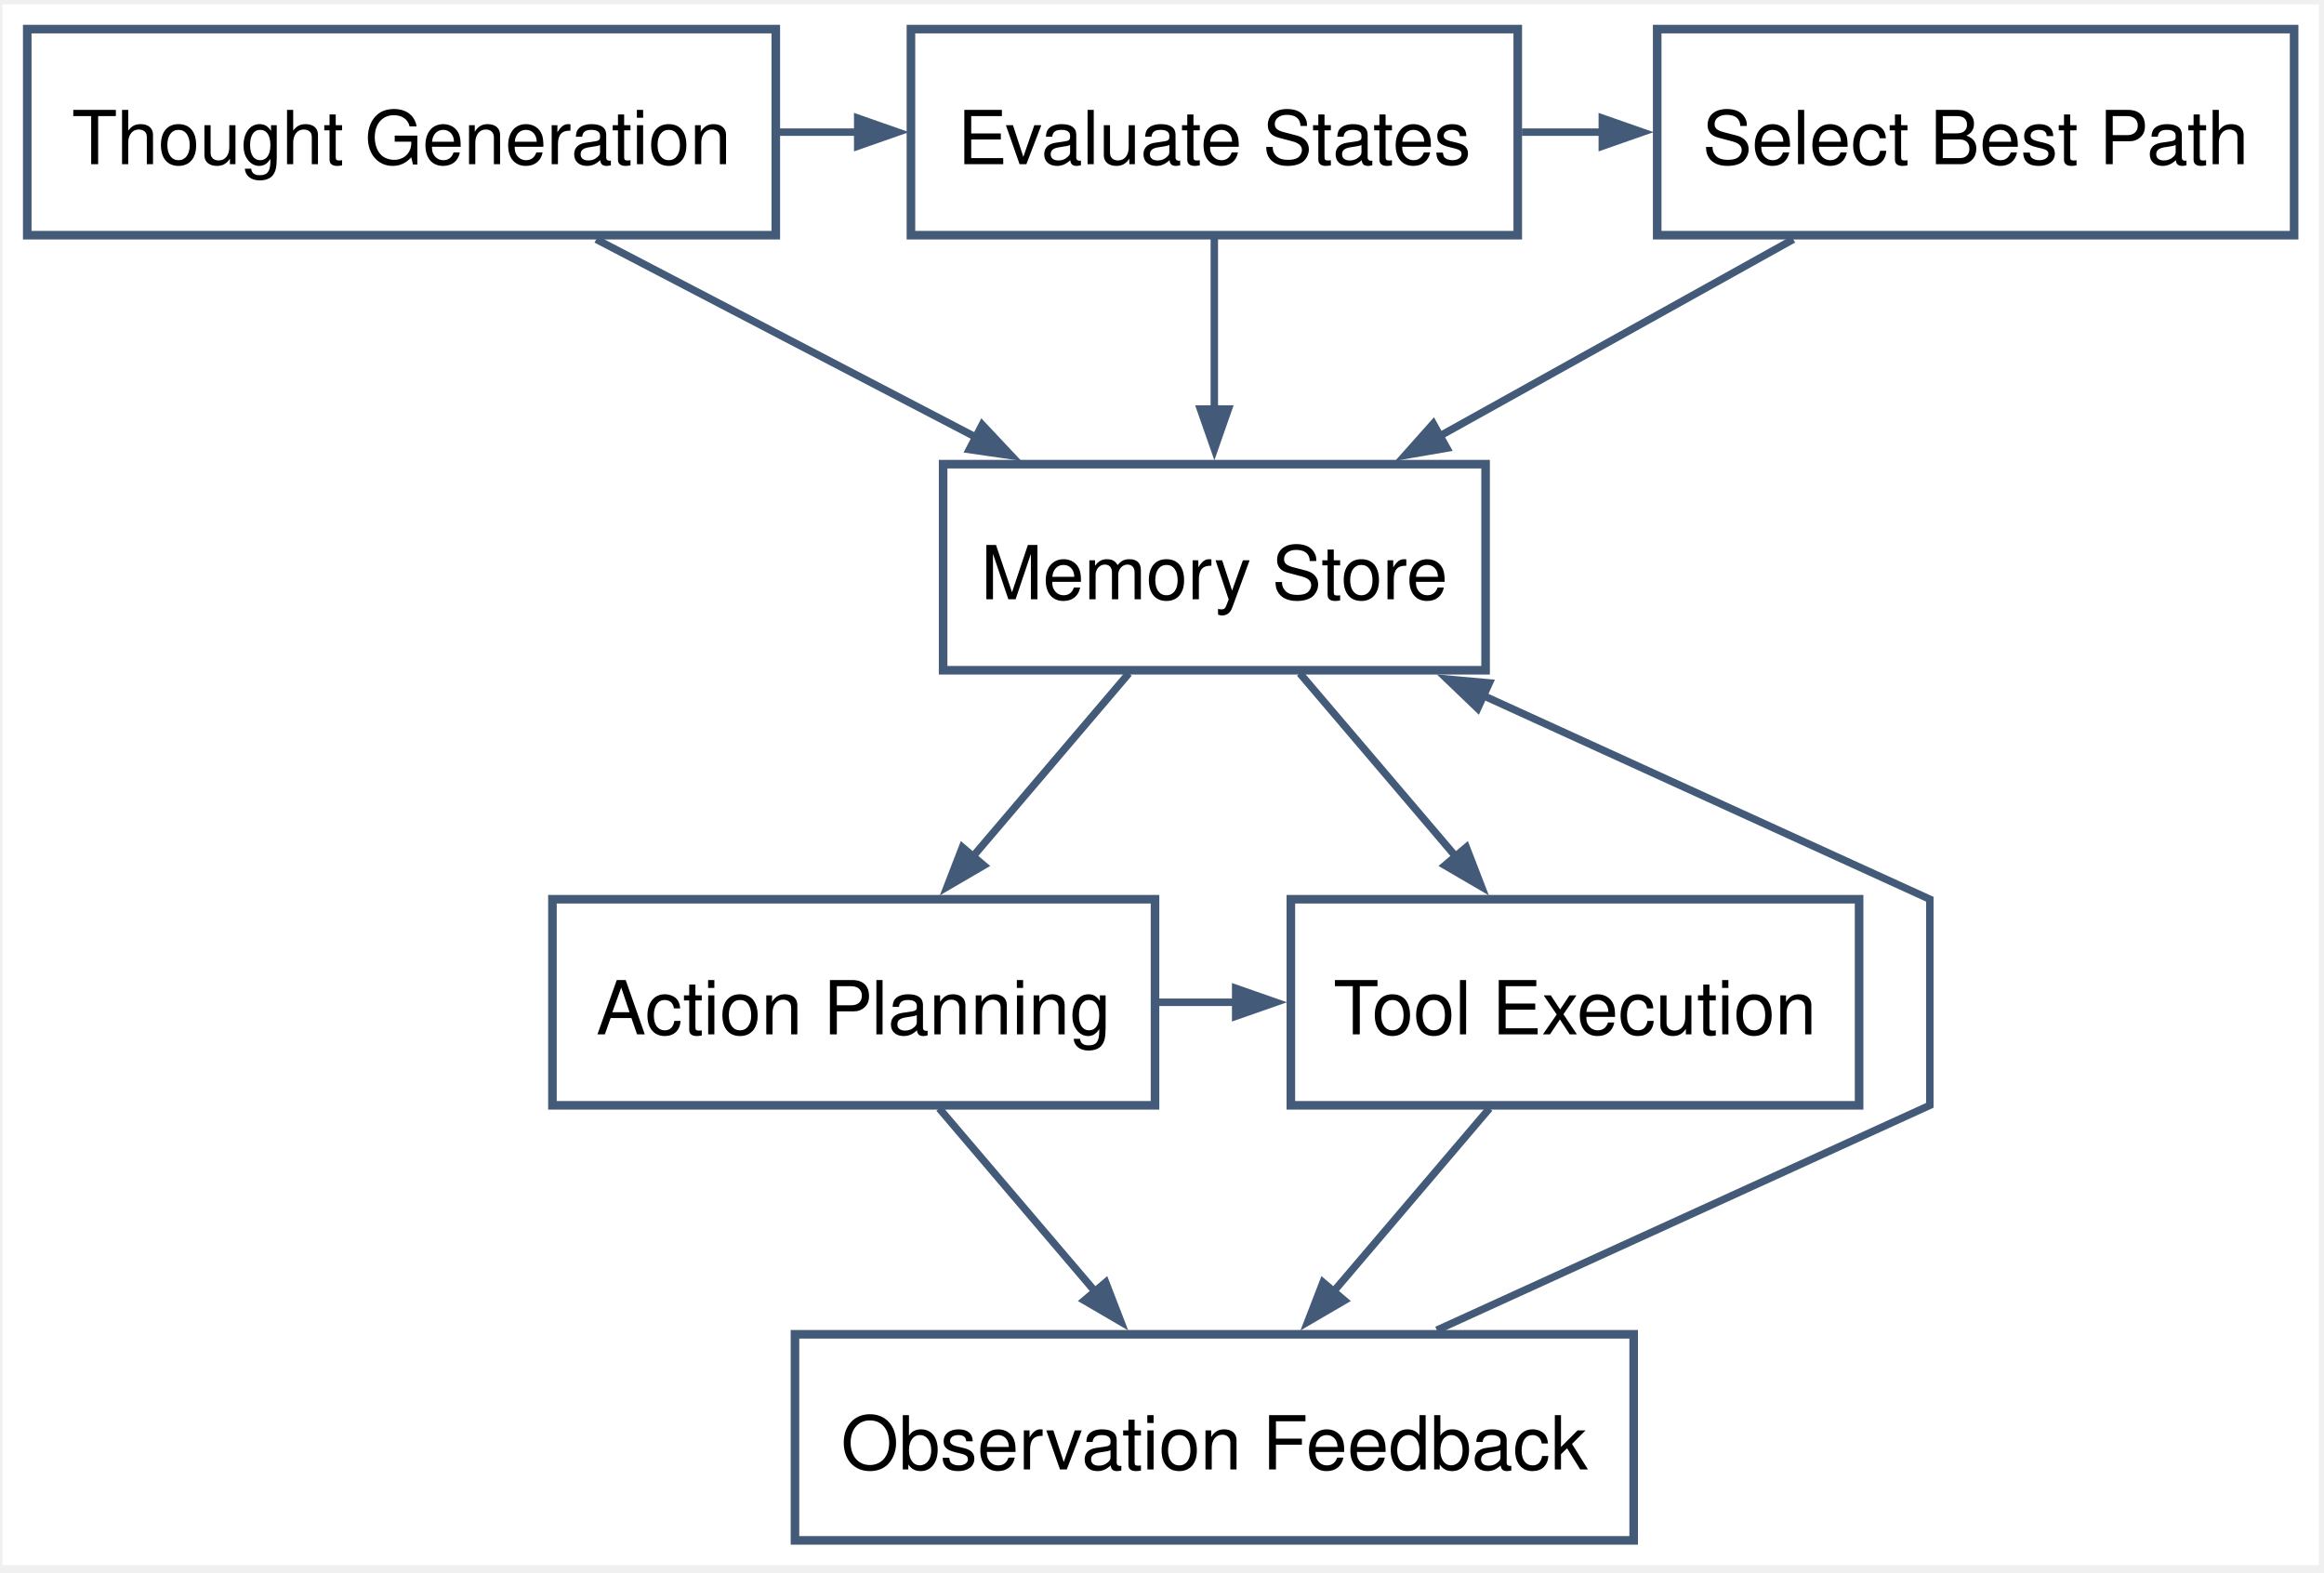
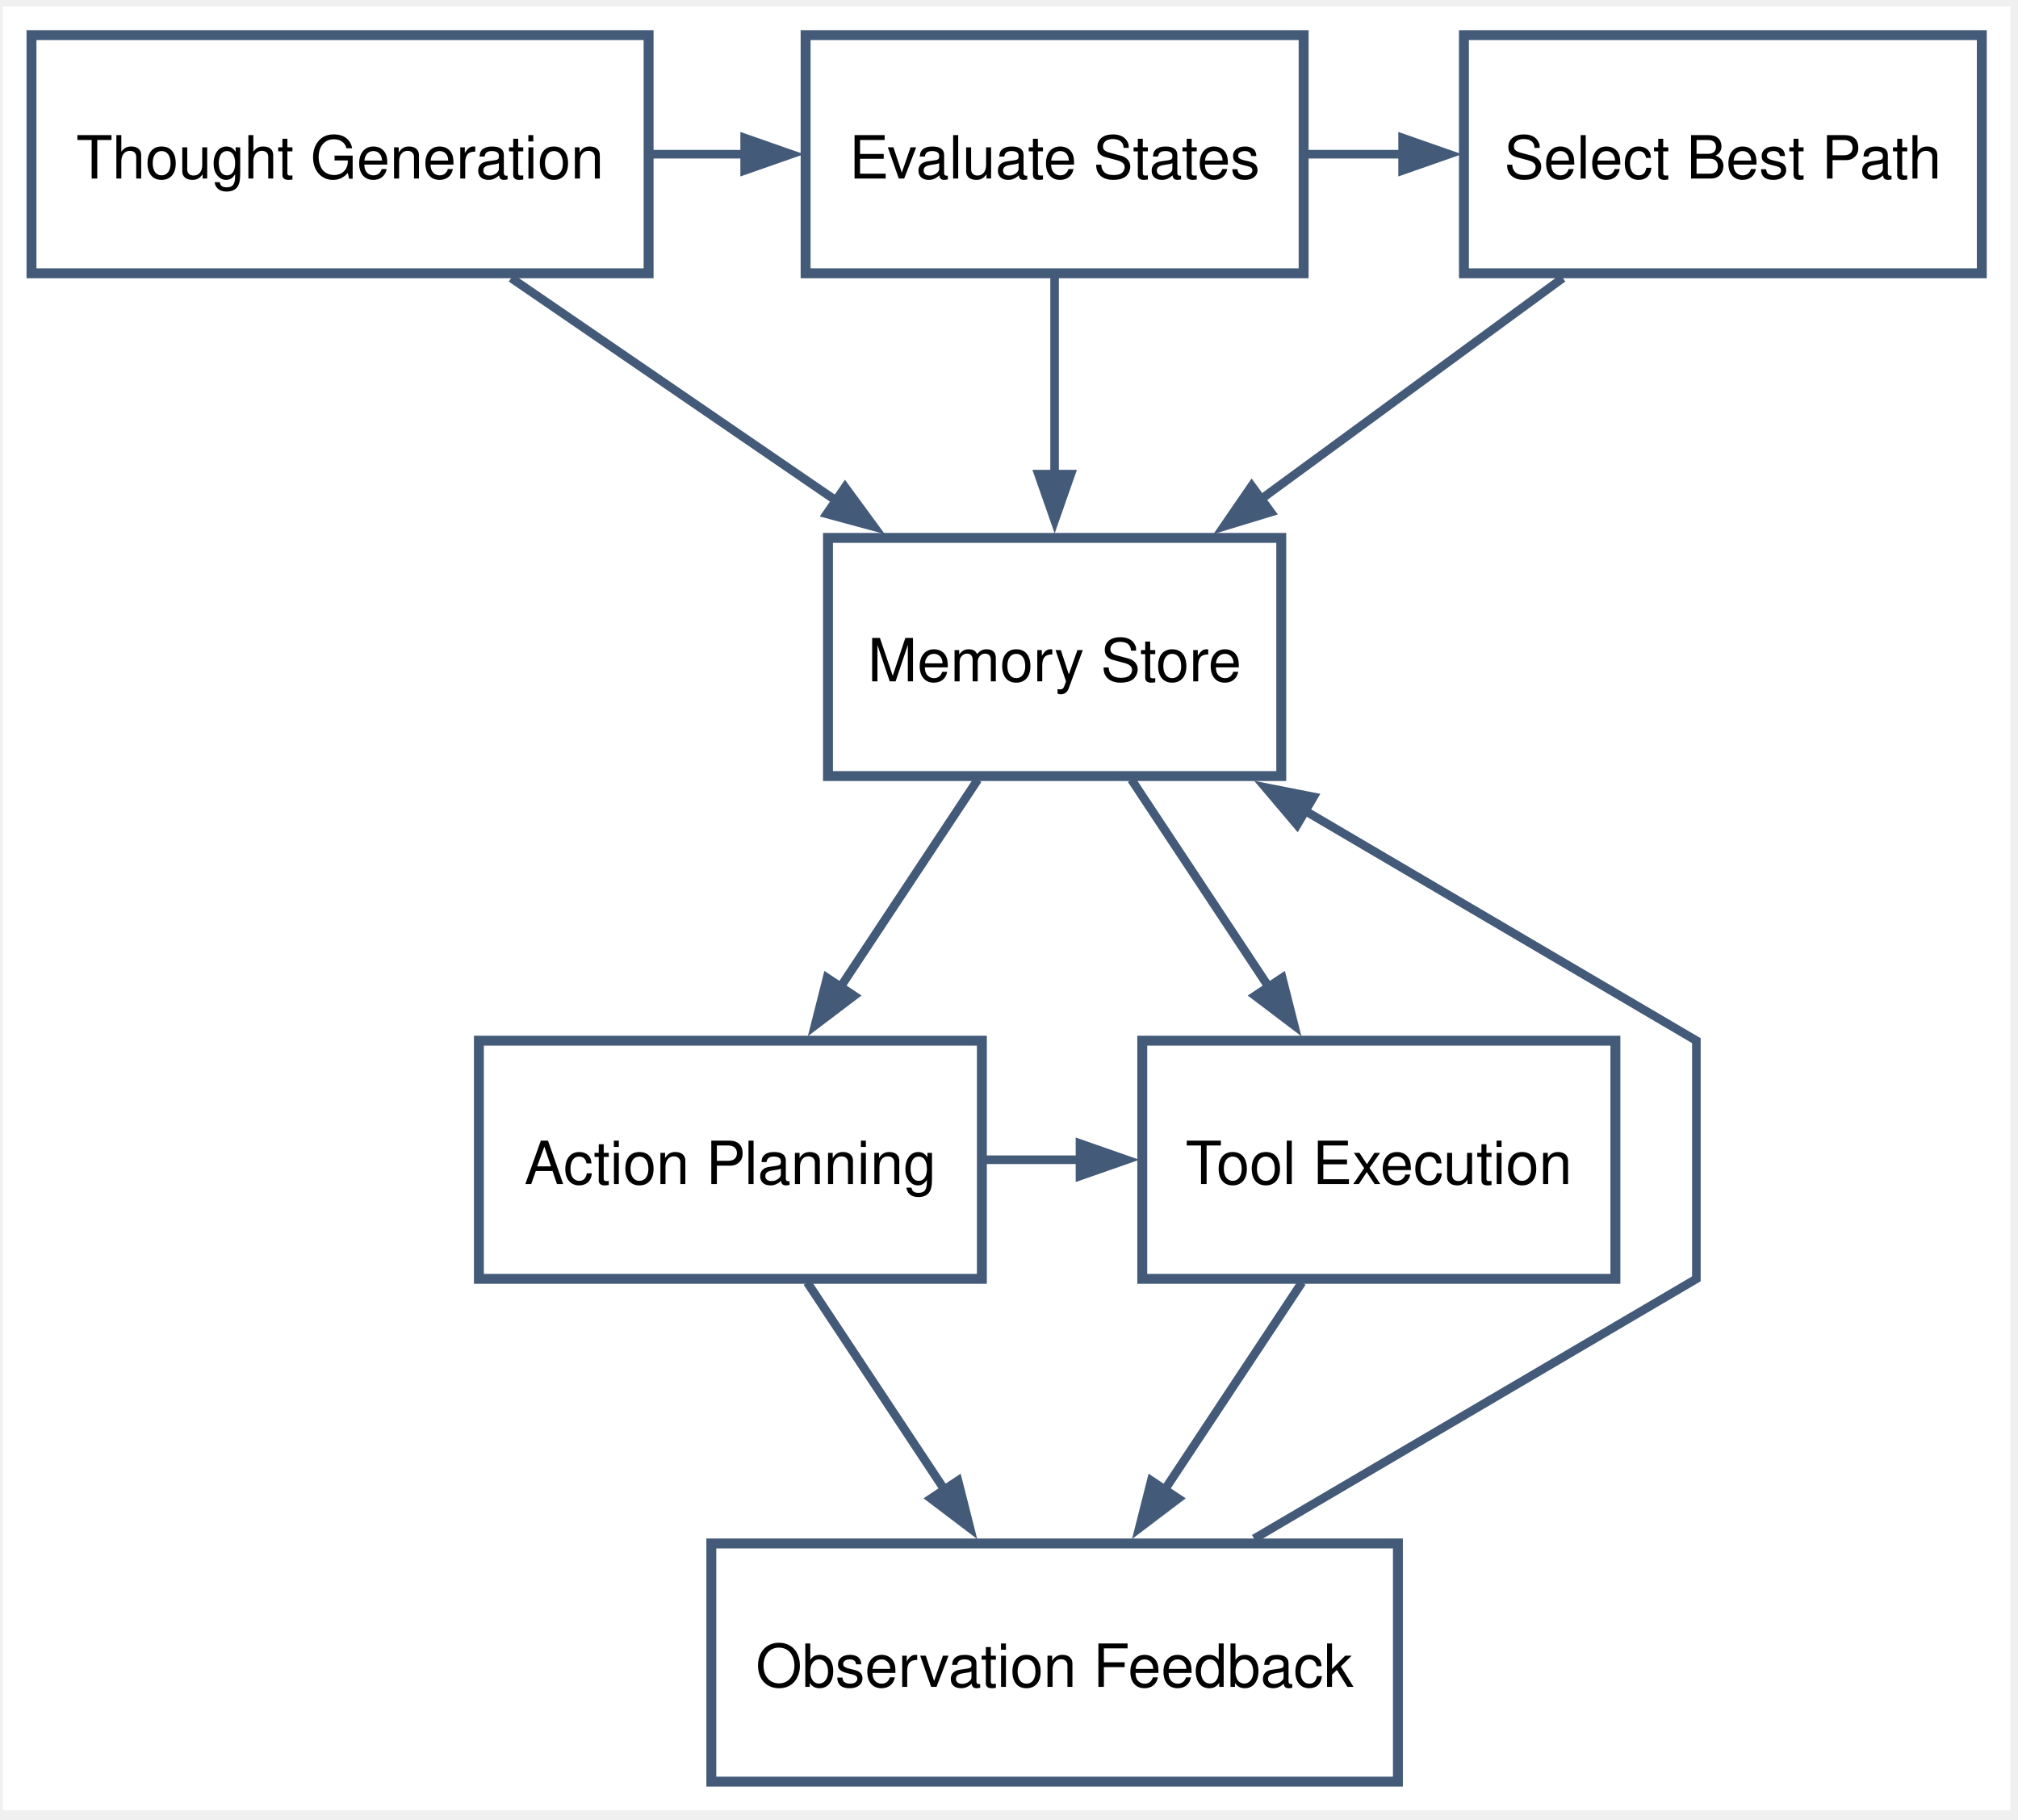
- <svg xmlns="http://www.w3.org/2000/svg" width="408pt" height="276pt" viewBox="1.00 1.00 406.00 274.00">
+ <svg xmlns="http://www.w3.org/2000/svg" width="306pt" height="276pt" viewBox="1.00 1.00 305.00 274.00">
  <g id="graph0" class="graph" transform="scale(1 1) rotate(0) translate(5.76 269.76)">
-     <polygon fill="#ffffff" stroke="none" points="-4.32,4.32 -4.32,-268.32 400.34,-268.32 400.34,4.32 -4.32,4.32" />
+     <polygon fill="#ffffff" stroke="none" points="-4.32,4.32 -4.32,-268.32 299.09,-268.32 299.09,4.32 -4.32,4.32" />
    <g id="node1" class="node">
-       <polygon fill="#ffffff" stroke="#445a79" stroke-width="1.5" points="130.77,-264 0,-264 0,-228 130.77,-228 130.77,-264" />
-       <text xml:space="preserve" text-anchor="middle" x="65.38" y="-240.4" font-family="Helvetica,sans-Serif" font-size="13.00">Thought Generation</text>
+       <polygon fill="#ffffff" stroke="#445a79" stroke-width="1.5" points="93.27,-264 0,-264 0,-228 93.27,-228 93.27,-264" />
+       <text xml:space="preserve" text-anchor="middle" x="46.63" y="-242.32" font-family="Helvetica,sans-Serif" font-size="9.00">Thought Generation</text>
    </g>
    <g id="node2" class="node">
-       <polygon fill="#ffffff" stroke="#445a79" stroke-width="1.5" points="260.39,-264 154.38,-264 154.38,-228 260.39,-228 260.39,-264" />
-       <text xml:space="preserve" text-anchor="middle" x="207.38" y="-240.4" font-family="Helvetica,sans-Serif" font-size="13.00">Evaluate States</text>
+       <polygon fill="#ffffff" stroke="#445a79" stroke-width="1.5" points="192.27,-264 117,-264 117,-228 192.27,-228 192.27,-264" />
+       <text xml:space="preserve" text-anchor="middle" x="154.63" y="-242.32" font-family="Helvetica,sans-Serif" font-size="9.00">Evaluate States</text>
    </g>
    <g id="edge1" class="edge">
-       <path fill="none" stroke="#445a79" stroke-width="1.3" d="M131.43,-246C135.96,-246 140.75,-246 145.09,-246" />
-       <polygon fill="#445a79" stroke="#445a79" stroke-width="1.3" points="145.08,-248.45 152.08,-246 145.08,-243.55 145.08,-248.45" />
+       <path fill="none" stroke="#445a79" stroke-width="1.3" d="M93.63,-246C98.16,-246 103.38,-246 107.88,-246" />
+       <polygon fill="#445a79" stroke="#445a79" stroke-width="1.3" points="107.79,-248.45 114.79,-246 107.79,-243.55 107.79,-248.45" />
    </g>
    <g id="node4" class="node">
-       <polygon fill="#ffffff" stroke="#445a79" stroke-width="1.5" points="254.77,-188 160,-188 160,-152 254.77,-152 254.77,-188" />
-       <text xml:space="preserve" text-anchor="middle" x="207.38" y="-164.4" font-family="Helvetica,sans-Serif" font-size="13.00">Memory Store</text>
+       <polygon fill="#ffffff" stroke="#445a79" stroke-width="1.5" points="188.89,-188 120.38,-188 120.38,-152 188.89,-152 188.89,-188" />
+       <text xml:space="preserve" text-anchor="middle" x="154.63" y="-166.32" font-family="Helvetica,sans-Serif" font-size="9.00">Memory Store</text>
    </g>
    <g id="edge3" class="edge">
-       <path fill="none" stroke="#445a79" stroke-width="1.3" d="M99.4,-227.28C119.33,-216.89 144.66,-203.69 165.78,-192.68" />
-       <polygon fill="#445a79" stroke="#445a79" stroke-width="1.3" points="166.83,-194.9 171.91,-189.49 164.57,-190.55 166.83,-194.9" />
+       <path fill="none" stroke="#445a79" stroke-width="1.3" d="M72.5,-227.28C87.33,-217.12 106.09,-204.27 121.93,-193.41" />
+       <polygon fill="#445a79" stroke="#445a79" stroke-width="1.3" points="122.96,-195.67 127.35,-189.69 120.19,-191.63 122.96,-195.67" />
    </g>
    <g id="node3" class="node">
-       <polygon fill="#ffffff" stroke="#445a79" stroke-width="1.5" points="396.02,-264 284.75,-264 284.75,-228 396.02,-228 396.02,-264" />
-       <text xml:space="preserve" text-anchor="middle" x="340.38" y="-240.4" font-family="Helvetica,sans-Serif" font-size="13.00">Select Best Path</text>
+       <polygon fill="#ffffff" stroke="#445a79" stroke-width="1.5" points="294.77,-264 216.5,-264 216.5,-228 294.77,-228 294.77,-264" />
+       <text xml:space="preserve" text-anchor="middle" x="255.63" y="-242.32" font-family="Helvetica,sans-Serif" font-size="9.00">Select Best Path</text>
    </g>
    <g id="edge2" class="edge">
-       <path fill="none" stroke="#445a79" stroke-width="1.3" d="M261.12,-246C265.31,-246 270.43,-246 275.44,-246" />
-       <polygon fill="#445a79" stroke="#445a79" stroke-width="1.3" points="275.16,-248.45 282.16,-246 275.16,-243.55 275.16,-248.45" />
+       <path fill="none" stroke="#445a79" stroke-width="1.3" d="M192.98,-246C196.78,-246 202.34,-246 207.57,-246" />
+       <polygon fill="#445a79" stroke="#445a79" stroke-width="1.3" points="207.23,-248.45 214.23,-246 207.23,-243.55 207.23,-248.45" />
    </g>
    <g id="edge4" class="edge">
-       <path fill="none" stroke="#445a79" stroke-width="1.3" d="M207.38,-227.46C207.38,-218.5 207.38,-207.4 207.38,-197.42" />
-       <polygon fill="#445a79" stroke="#445a79" stroke-width="1.3" points="209.84,-197.64 207.39,-190.64 204.94,-197.64 209.84,-197.64" />
+       <path fill="none" stroke="#445a79" stroke-width="1.3" d="M154.63,-227.46C154.63,-218.5 154.63,-207.4 154.63,-197.42" />
+       <polygon fill="#445a79" stroke="#445a79" stroke-width="1.3" points="157.09,-197.64 154.64,-190.64 152.19,-197.64 157.09,-197.64" />
    </g>
    <g id="edge5" class="edge">
-       <path fill="none" stroke="#445a79" stroke-width="1.3" d="M308.53,-227.28C289.94,-216.93 266.34,-203.8 246.61,-192.83" />
-       <polygon fill="#445a79" stroke="#445a79" stroke-width="1.3" points="248.01,-190.8 240.7,-189.54 245.63,-195.08 248.01,-190.8" />
+       <path fill="none" stroke="#445a79" stroke-width="1.3" d="M231.44,-227.28C217.7,-217.21 200.35,-204.5 185.62,-193.7" />
+       <polygon fill="#445a79" stroke="#445a79" stroke-width="1.3" points="187.31,-191.9 180.22,-189.74 184.42,-195.86 187.31,-191.9" />
    </g>
    <g id="node5" class="node">
-       <polygon fill="#ffffff" stroke="#445a79" stroke-width="1.5" points="197.02,-112 91.75,-112 91.75,-76 197.02,-76 197.02,-112" />
-       <text xml:space="preserve" text-anchor="middle" x="144.38" y="-88.4" font-family="Helvetica,sans-Serif" font-size="13.00">Action Planning</text>
+       <polygon fill="#ffffff" stroke="#445a79" stroke-width="1.5" points="143.64,-112 67.62,-112 67.62,-76 143.64,-76 143.64,-112" />
+       <text xml:space="preserve" text-anchor="middle" x="105.63" y="-90.33" font-family="Helvetica,sans-Serif" font-size="9.00">Action Planning</text>
    </g>
    <g id="edge6" class="edge">
-       <path fill="none" stroke="#445a79" stroke-width="1.3" d="M192.45,-151.46C184.28,-141.86 174.01,-129.8 165.07,-119.3" />
-       <polygon fill="#445a79" stroke="#445a79" stroke-width="1.3" points="167.11,-117.91 160.7,-114.17 163.37,-121.08 167.11,-117.91" />
+       <path fill="none" stroke="#445a79" stroke-width="1.3" d="M143.02,-151.46C136.78,-142.04 128.98,-130.26 122.13,-119.9" />
+       <polygon fill="#445a79" stroke="#445a79" stroke-width="1.3" points="124.33,-118.79 118.42,-114.31 120.24,-121.5 124.33,-118.79" />
    </g>
    <g id="node6" class="node">
-       <polygon fill="#ffffff" stroke="#445a79" stroke-width="1.5" points="320.02,-112 220.75,-112 220.75,-76 320.02,-76 320.02,-112" />
-       <text xml:space="preserve" text-anchor="middle" x="270.38" y="-88.4" font-family="Helvetica,sans-Serif" font-size="13.00">Tool Execution</text>
+       <polygon fill="#ffffff" stroke="#445a79" stroke-width="1.5" points="239.39,-112 167.88,-112 167.88,-76 239.39,-76 239.39,-112" />
+       <text xml:space="preserve" text-anchor="middle" x="203.63" y="-90.33" font-family="Helvetica,sans-Serif" font-size="9.00">Tool Execution</text>
    </g>
    <g id="edge7" class="edge">
-       <path fill="none" stroke="#445a79" stroke-width="1.3" d="M222.32,-151.46C230.49,-141.86 240.76,-129.8 249.7,-119.3" />
-       <polygon fill="#445a79" stroke="#445a79" stroke-width="1.3" points="251.4,-121.08 254.07,-114.17 247.66,-117.91 251.4,-121.08" />
+       <path fill="none" stroke="#445a79" stroke-width="1.3" d="M166.25,-151.46C172.49,-142.04 180.29,-130.26 187.14,-119.9" />
+       <polygon fill="#445a79" stroke="#445a79" stroke-width="1.3" points="189.03,-121.5 190.85,-114.31 184.94,-118.79 189.03,-121.5" />
    </g>
    <g id="edge8" class="edge">
-       <path fill="none" stroke="#445a79" stroke-width="1.3" d="M197.42,-94C201.63,-94 206.54,-94 211.2,-94" />
-       <polygon fill="#445a79" stroke="#445a79" stroke-width="1.3" points="211.11,-96.45 218.11,-94 211.11,-91.55 211.11,-96.45" />
+       <path fill="none" stroke="#445a79" stroke-width="1.3" d="M144.29,-94C148.32,-94 153.77,-94 158.69,-94" />
+       <polygon fill="#445a79" stroke="#445a79" stroke-width="1.3" points="158.47,-96.45 165.47,-94 158.47,-91.55 158.47,-96.45" />
    </g>
    <g id="node7" class="node">
-       <polygon fill="#ffffff" stroke="#445a79" stroke-width="1.5" points="280.64,-36 134.12,-36 134.12,0 280.64,0 280.64,-36" />
-       <text xml:space="preserve" text-anchor="middle" x="207.38" y="-12.4" font-family="Helvetica,sans-Serif" font-size="13.00">Observation Feedback</text>
+       <polygon fill="#ffffff" stroke="#445a79" stroke-width="1.5" points="206.52,-36 102.75,-36 102.75,0 206.52,0 206.52,-36" />
+       <text xml:space="preserve" text-anchor="middle" x="154.63" y="-14.32" font-family="Helvetica,sans-Serif" font-size="9.00">Observation Feedback</text>
    </g>
    <g id="edge9" class="edge">
-       <path fill="none" stroke="#445a79" stroke-width="1.3" d="M159.32,-75.46C167.49,-65.86 177.76,-53.8 186.7,-43.3" />
-       <polygon fill="#445a79" stroke="#445a79" stroke-width="1.3" points="188.4,-45.08 191.07,-38.17 184.66,-41.91 188.4,-45.08" />
+       <path fill="none" stroke="#445a79" stroke-width="1.3" d="M117.25,-75.46C123.49,-66.04 131.29,-54.26 138.14,-43.9" />
+       <polygon fill="#445a79" stroke="#445a79" stroke-width="1.3" points="140.03,-45.5 141.85,-38.31 135.94,-42.79 140.03,-45.5" />
    </g>
    <g id="edge10" class="edge">
-       <path fill="none" stroke="#445a79" stroke-width="1.3" d="M255.45,-75.46C247.28,-65.86 237.01,-53.8 228.07,-43.3" />
-       <polygon fill="#445a79" stroke="#445a79" stroke-width="1.3" points="230.11,-41.91 223.7,-38.17 226.37,-45.08 230.11,-41.91" />
+       <path fill="none" stroke="#445a79" stroke-width="1.3" d="M192.02,-75.46C185.78,-66.04 177.98,-54.26 171.13,-43.9" />
+       <polygon fill="#445a79" stroke="#445a79" stroke-width="1.3" points="173.33,-42.79 167.42,-38.31 169.24,-45.5 173.33,-42.79" />
    </g>
    <g id="edge11" class="edge">
-       <path fill="none" stroke="#445a79" stroke-width="1.3" d="M246.25,-36.72C282.94,-53.46 332.38,-76 332.38,-76 332.38,-76 332.38,-112 332.38,-112 332.38,-112 289.65,-131.49 254.16,-147.67" />
-       <polygon fill="#445a79" stroke="#445a79" stroke-width="1.3" points="253.39,-145.33 248.04,-150.46 255.43,-149.79 253.39,-145.33" />
+       <path fill="none" stroke="#445a79" stroke-width="1.3" d="M184.79,-36.72C213.27,-53.46 251.63,-76 251.63,-76 251.63,-76 251.63,-112 251.63,-112 251.63,-112 219.58,-130.84 192.32,-146.85" />
+       <polygon fill="#445a79" stroke="#445a79" stroke-width="1.3" points="191.28,-144.62 186.49,-150.28 193.77,-148.85 191.28,-144.62" />
    </g>
  </g>
</svg>
